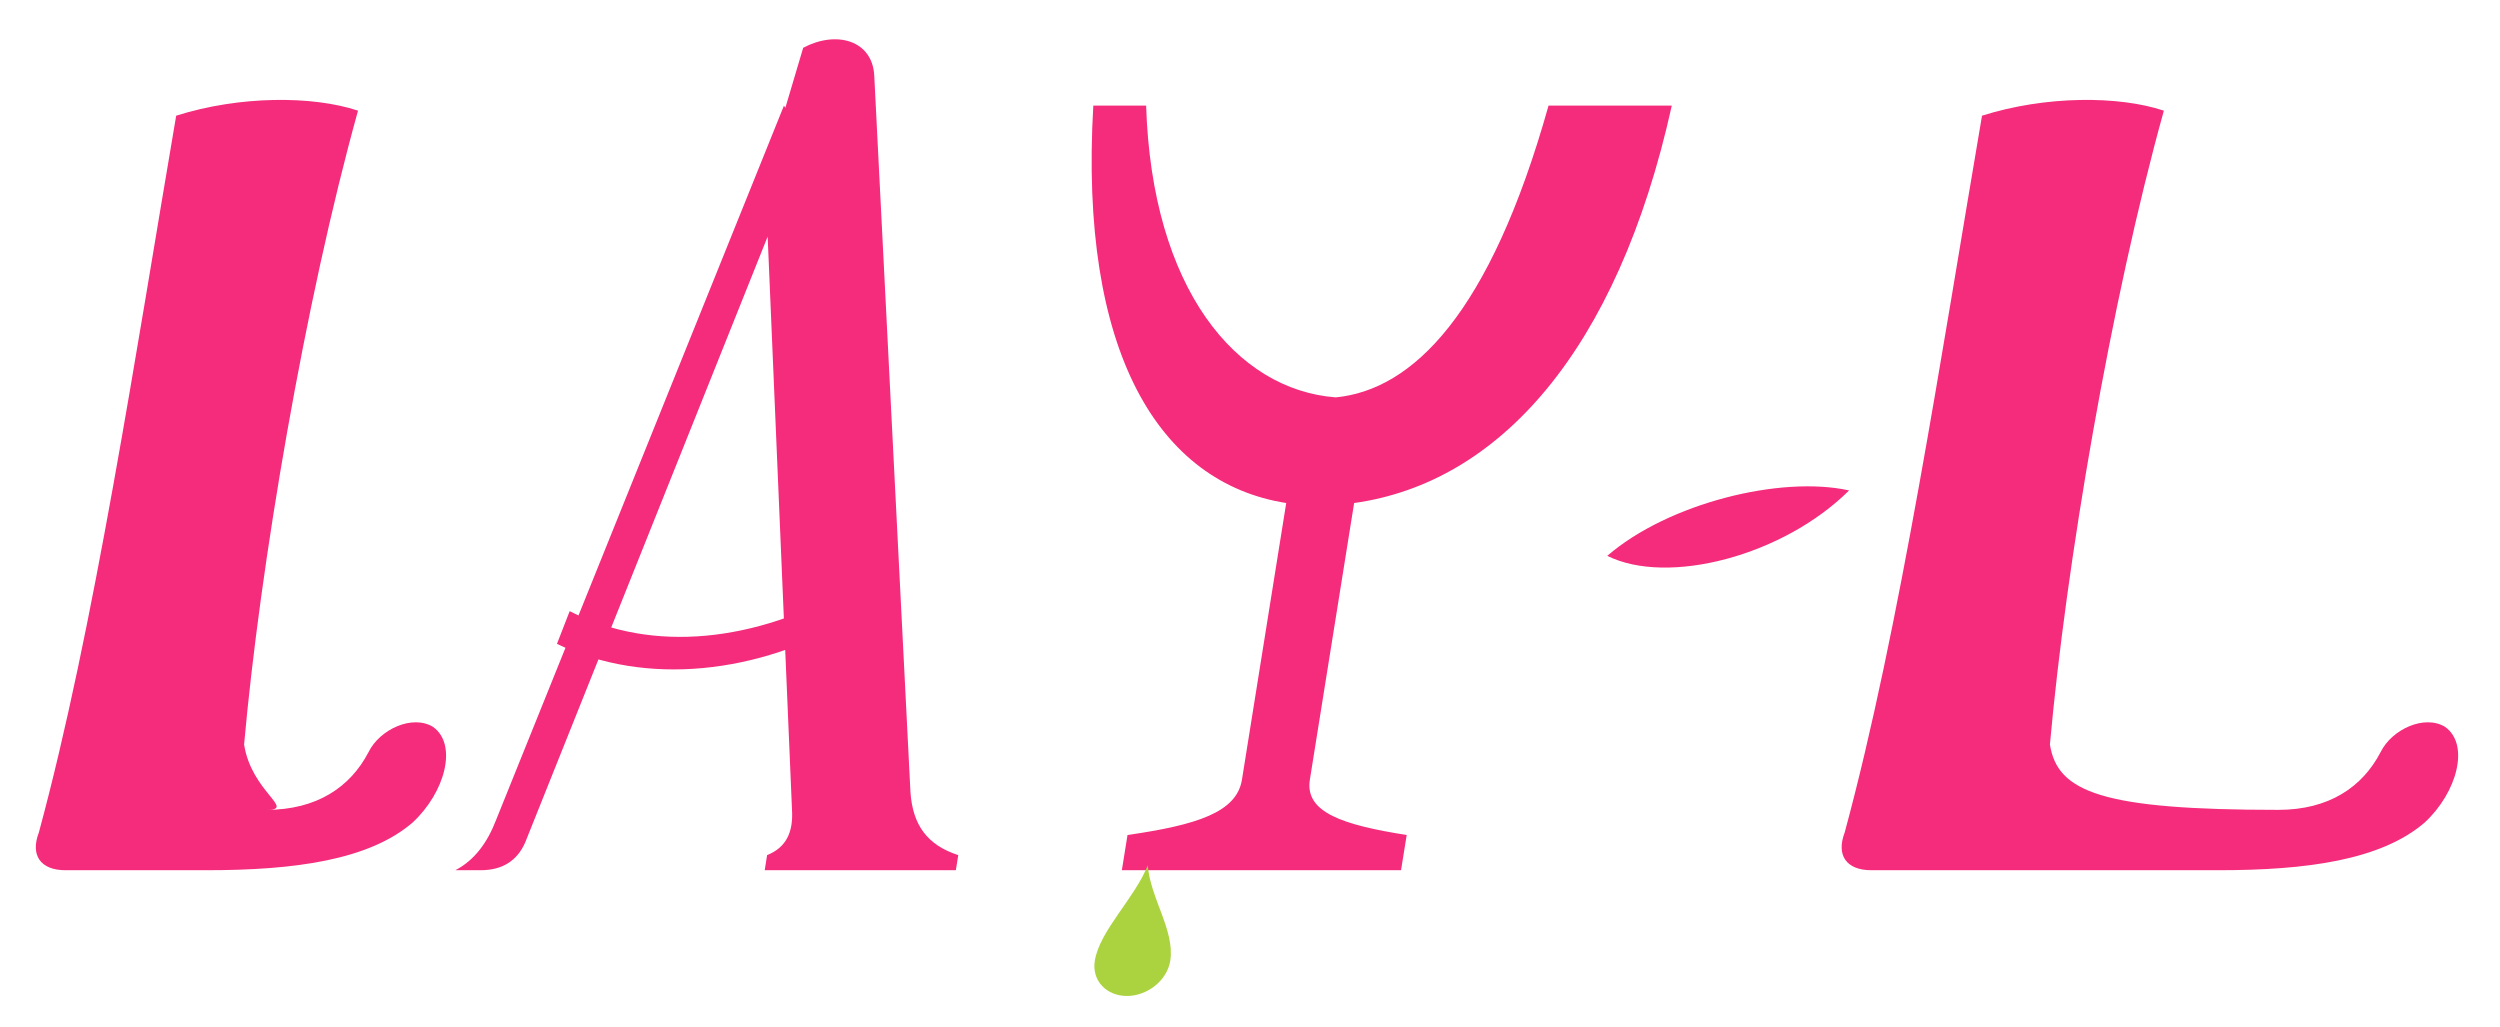
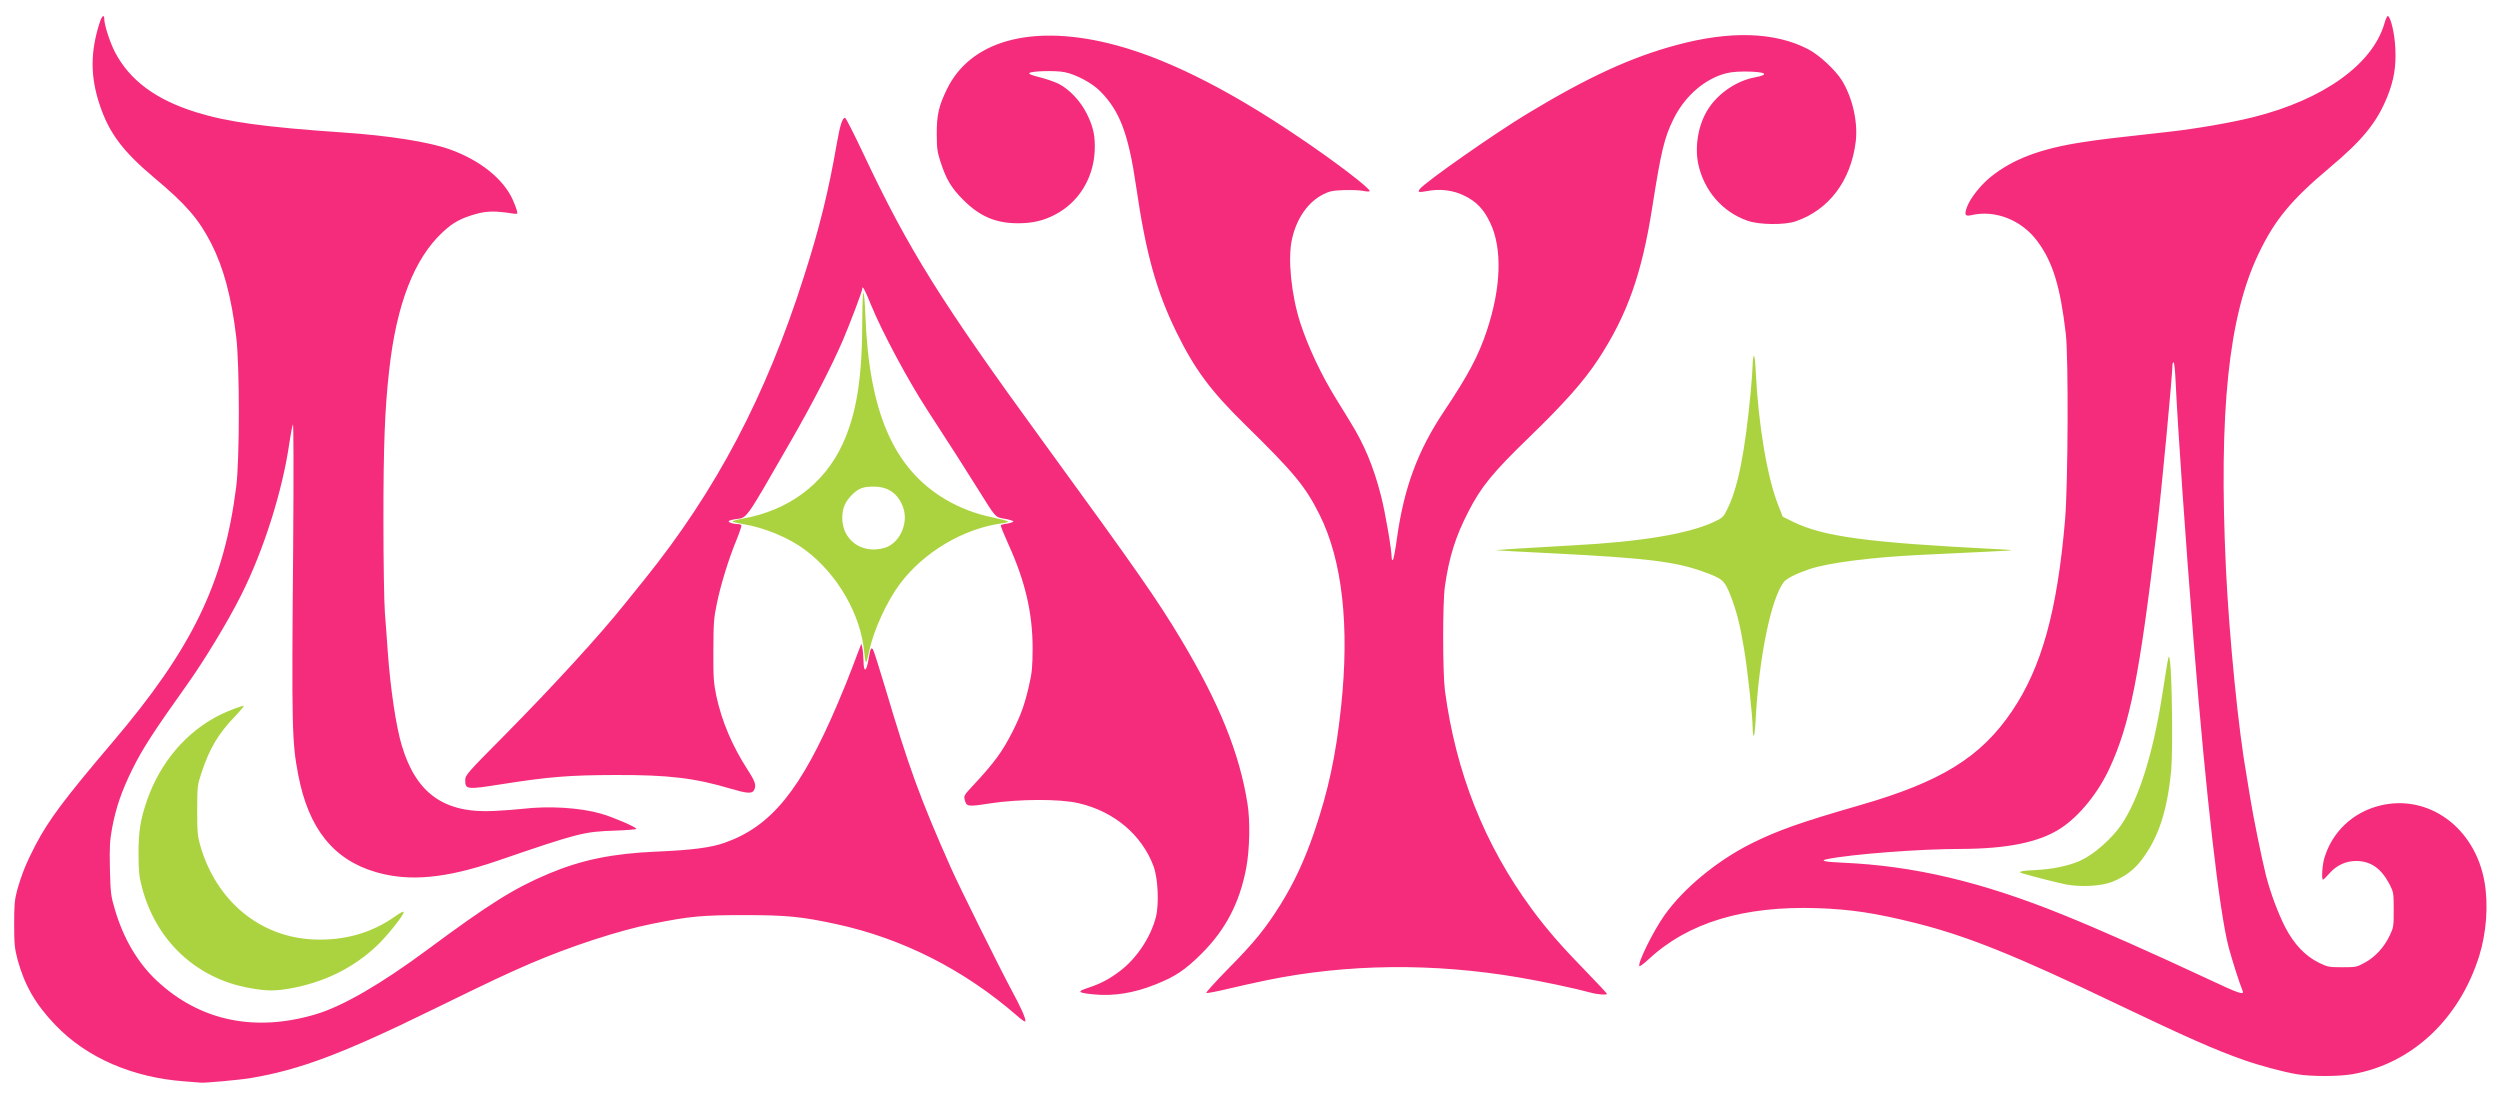
- <svg xmlns="http://www.w3.org/2000/svg" viewBox="6 20 1988 816" role="img" aria-label="LAY-L">
-   <path fill="#F52B7B" d="M146.1,112.0C196.6,96.0 254.6,96.0 290.7,108.0C248.4,260.0 212.8,470.0 200.1,612.0C206.0,650.0 241.8,664.0 217.8,664.0C257.8,664.0 284.6,646.0 299.1,618.0C308.0,600.0 333.9,588.0 350.3,598.0C370.1,612.0 360.0,650.0 334.2,674.0C299.4,704.0 240.1,712.0 170.1,712.0L58.1,712.0C38.1,712.0 30.0,700.0 36.9,682.0C80.8,520.0 114.0,300.0 146.1,112.0ZM644.7,58.0C671.0,44.0 699.7,52.0 701.2,80.0L730.0,650.0C731.8,676.0 743.3,692.0 768.0,700.0L766.1,712.0L614.1,712.0L616.0,700.0C631.0,694.0 636.9,682.0 635.8,664.0L614.4,160.0ZM629.4,104.0L646.9,132.0L423.6,690.0C417.4,704.0 406.1,712.0 388.1,712.0L368.1,712.0C383.4,704.0 393.6,690.0 400.5,672.0ZM459.0,506.0C525.6,540.0 607.2,530.0 681.9,488.0L684.1,512.0C609.0,556.0 519.4,566.0 448.9,532.0ZM875.4,104.0L917.4,104.0C922.0,250.0 989.2,330.0 1068.2,336.0C1129.2,330.0 1190.8,270.0 1237.4,104.0L1335.4,104.0C1292.0,300.0 1197.4,404.0 1082.8,420.0L1047.6,640.0C1043.4,666.0 1073.8,676.0 1124.6,684.0L1120.1,712.0L898.1,712.0L902.6,684.0C957.8,676.0 989.4,666.0 993.6,640.0L1028.8,420.0C927.4,404.0 864.0,300.0 875.4,104.0ZM1284.1,462.0C1332.8,420.0 1422.3,398.0 1476.4,410.0C1424.1,462.0 1332.2,486.0 1284.1,462.0ZM1582.1,112.0C1632.6,96.0 1690.6,96.0 1726.7,108.0C1684.4,260.0 1648.8,470.0 1636.1,612.0C1642.0,650.0 1677.8,664.0 1817.8,664.0C1857.8,664.0 1884.6,646.0 1899.1,618.0C1908.0,600.0 1933.9,588.0 1950.3,598.0C1970.1,612.0 1960.0,650.0 1934.2,674.0C1899.4,704.0 1840.1,712.0 1770.1,712.0L1494.1,712.0C1474.1,712.0 1466.0,700.0 1472.9,682.0C1516.8,520.0 1550.0,300.0 1582.1,112.0Z" />
-   <path fill="#ABD33F" d="M918.7,708.0C920.6,734.0 940.4,760.0 936.6,784.0C934.0,800.0 918.1,812.0 902.1,812.0C886.1,812.0 874.0,800.0 876.6,784.0C880.4,760.0 908.6,734.0 918.7,708.0Z" />
+ <svg xmlns="http://www.w3.org/2000/svg" viewBox="65 296 1870 820" role="img" aria-label="LAY-L">
+   <path fill="#F52B7B" fill-rule="evenodd" d="M203.5,1104.9C164.2,1102.1 129.8,1087.2 106.4,1062.7C91.6,1047.3 83.4,1033.0 78.2,1014.0C76.0,1005.6 75.6,1002.5 75.6,987.5C75.6,973.0 75.9,969.3 77.7,962.4C81.1,950.2 84.5,941.7 91.5,928.2C101.4,909.3 113.3,893.4 148.9,851.5C208.9,781.0 232.6,732.0 241.7,660.0C244.3,639.4 244.3,569.4 241.7,548.1C238.1,517.9 232.2,496.1 222.9,477.9C213.6,459.8 204.1,448.8 180.3,428.9C156.8,409.1 146.6,395.5 139.6,374.5C132.5,353.4 132.5,334.7 139.6,312.8C141.2,307.7 143.0,306.4 143.0,310.3C143.0,314.7 147.2,327.6 151.0,335.0C162.0,356.0 181.4,370.5 211.5,379.9C235.3,387.3 262.1,391.0 321.5,395.1C355.9,397.4 386.0,402.2 401.4,407.7C424.0,415.8 441.4,429.7 448.5,445.3C449.8,448.2 451.2,451.8 451.6,453.4C452.3,456.2 452.3,456.2 448.4,455.7C435.6,453.7 429.5,453.8 421.6,455.9C410.0,459.1 404.0,462.3 396.3,469.5C374.9,489.2 361.5,523.7 356.1,573.0C352.8,602.0 351.8,629.7 351.8,684.5C351.8,716.3 352.3,746.6 352.9,754.5C353.5,762.2 354.5,775.0 355.0,783.0C357.0,811.0 361.2,839.3 365.6,853.9C376.4,889.7 397.4,904.5 434.5,902.6C441.6,902.3 451.3,901.5 456.0,901.0C475.8,898.7 498.7,900.1 514.5,904.6C523.6,907.2 541.0,914.7 541.0,916.0C541.0,916.4 533.9,917.0 525.2,917.3C501.5,918.1 498.0,919.0 437.0,939.9C398.5,953.1 371.2,955.6 346.4,948.4C314.5,939.2 295.8,915.8 288.1,875.7C283.4,851.2 283.1,841.2 284.3,704.5C284.7,646.6 284.6,612.3 284.1,613.5C283.6,614.6 282.4,620.7 281.5,627.0C276.4,662.9 262.2,707.8 245.3,741.3C235.7,760.5 218.0,789.8 205.0,808.0C180.1,842.9 171.5,856.2 164.0,871.4C156.0,887.7 151.9,899.5 148.9,915.1C147.1,924.9 146.9,928.8 147.2,945.9C147.7,964.4 147.9,966.1 151.0,976.5C157.3,998.0 168.0,1016.1 182.0,1029.3C214.3,1059.7 255.8,1068.4 301.8,1054.5C321.8,1048.4 350.4,1031.8 384.5,1006.5C431.5,971.7 449.4,960.5 475.7,949.4C500.4,939.1 523.3,934.4 556.2,933.0C582.3,931.9 597.2,930.0 607.3,926.3C642.0,914.0 664.0,886.9 691.4,822.7C695.5,813.2 700.7,800.3 703.0,794.0C705.4,787.7 707.8,781.4 708.3,780.0L709.3,777.5L710.0,780.5C710.4,782.1 710.8,786.6 710.9,790.3C711.0,799.5 713.1,798.8 714.7,789.0C716.0,781.2 716.5,780.1 717.9,781.6C718.4,782.1 722.5,794.9 727.0,810.0C744.9,870.3 753.2,893.1 776.0,944.5C782.4,959.0 812.7,1020.0 822.1,1037.5C828.4,1049.1 832.0,1057.1 832.0,1059.6C832.0,1060.7 830.1,1059.6 825.8,1055.8C786.1,1021.3 740.0,997.9 690.4,987.2C664.5,981.6 653.4,980.5 621.5,980.5C590.0,980.5 580.6,981.4 552.9,987.0C527.8,992.0 491.8,1003.8 461.5,1016.8C443.5,1024.6 433.6,1029.2 388.0,1051.5C321.2,1084.2 289.3,1096.2 252.5,1102.4C245.0,1103.7 216.6,1106.3 215.0,1105.8C214.7,1105.8 209.6,1105.4 203.5,1104.9ZM1783.0,1099.5C1773.3,1097.9 1754.7,1092.9 1743.4,1088.9C1721.9,1081.3 1700.6,1071.9 1649.5,1047.5C1572.3,1010.5 1536.8,996.3 1498.5,986.6C1468.1,979.0 1449.9,976.2 1424.5,975.3C1369.3,973.5 1327.8,986.0 1298.2,1013.5C1294.7,1016.7 1291.7,1019.0 1291.3,1018.7C1289.6,1016.9 1301.4,992.8 1310.1,980.5C1324.3,960.5 1349.1,940.0 1374.7,927.1C1394.5,917.2 1411.8,911.1 1455.8,898.4C1516.8,880.9 1546.6,862.5 1570.0,827.9C1592.2,795.1 1603.9,752.8 1609.7,684.5C1611.9,657.8 1612.3,563.2 1610.2,545.5C1606.1,510.3 1600.5,492.0 1589.0,476.5C1577.3,460.6 1557.5,452.8 1539.7,456.9C1534.8,458.1 1534.1,456.6 1536.5,450.4C1538.9,444.1 1546.5,434.5 1553.6,428.7C1570.4,415.0 1591.5,407.0 1624.5,402.1C1636.4,400.3 1645.4,399.2 1688.0,394.5C1708.3,392.2 1734.3,387.7 1750.6,383.6C1802.8,370.5 1839.6,344.2 1848.5,313.7C1849.4,310.6 1850.5,308.0 1851.0,308.0C1853.1,308.0 1856.2,320.8 1856.7,332.0C1857.4,346.0 1855.6,356.2 1850.6,368.6C1842.8,387.7 1832.2,400.8 1807.7,421.3C1778.7,445.7 1766.6,460.3 1754.4,485.8C1731.9,532.7 1724.5,603.9 1730.0,721.5C1732.5,773.2 1739.4,842.7 1745.5,876.5C1745.8,878.1 1746.9,885.4 1748.1,892.5C1750.3,906.6 1756.9,938.7 1760.0,951.1C1763.3,963.8 1768.9,978.9 1774.3,989.5C1780.8,1002.1 1789.3,1011.1 1799.5,1016.1C1806.1,1019.3 1807.0,1019.5 1817.0,1019.5C1827.1,1019.5 1827.8,1019.4 1833.8,1016.1C1841.6,1011.9 1848.3,1004.6 1852.4,996.0C1855.4,989.8 1855.5,989.0 1855.5,976.5C1855.5,963.8 1855.4,963.4 1852.3,957.3C1846.1,945.5 1838.3,940.1 1827.5,940.0C1819.7,940.0 1812.7,943.2 1807.3,949.4C1805.1,951.9 1803.0,954.0 1802.6,954.0C1801.4,954.0 1802.0,943.2 1803.6,937.9C1809.4,918.3 1824.9,903.6 1845.1,898.6C1881.4,889.6 1916.3,915.0 1923.4,955.6C1926.4,972.8 1924.9,993.6 1919.4,1011.2C1904.4,1058.7 1868.9,1091.7 1824.6,1099.5C1814.0,1101.3 1793.6,1101.3 1783.0,1099.5ZM883.1,1039.8C871.1,1038.6 870.3,1037.7 878.6,1035.0C888.2,1031.8 894.4,1028.6 902.4,1022.6C915.1,1013.1 925.7,997.2 929.6,982.0C932.1,972.3 931.2,952.8 927.8,943.8C919.0,920.4 898.3,902.9 871.8,896.8C857.9,893.5 827.6,893.6 805.7,896.9C788.4,899.6 787.9,899.5 786.5,893.8C785.9,891.4 786.6,890.2 791.7,884.8C808.7,866.6 814.6,858.6 822.4,843.2C828.7,830.7 831.4,823.1 834.6,809.3C837.0,799.0 837.3,795.4 837.4,781.0C837.4,754.5 831.9,731.0 819.5,703.6C816.0,695.9 813.3,689.3 813.6,688.9C813.8,688.5 816.0,687.9 818.5,687.6C821.0,687.2 823.0,686.5 823.0,686.0C823.0,685.6 820.2,684.7 816.8,684.1C809.3,682.8 810.2,683.8 796.6,662.0C788.0,648.2 775.3,628.3 758.5,602.5C744.1,580.3 724.8,544.3 716.5,524.0C712.0,512.9 710.0,509.1 710.0,511.9C710.0,513.7 701.1,537.3 695.6,550.2C687.4,569.3 672.7,597.9 656.5,626.0C621.4,687.0 624.3,683.0 614.8,684.4C612.1,684.8 610.0,685.5 610.0,685.9C610.0,686.9 613.5,688.0 616.7,688.0C617.9,688.0 619.1,688.4 619.5,688.9C619.8,689.5 618.2,694.2 616.0,699.6C610.3,713.4 604.3,732.5 601.3,747.0C598.9,758.3 598.7,761.7 598.6,782.5C598.5,802.9 598.8,806.7 600.8,816.5C604.8,835.2 612.6,853.8 624.1,871.6C630.0,880.7 630.9,883.5 629.0,887.1C627.5,889.8 623.8,889.5 612.1,886.1C584.6,877.9 565.3,875.6 525.5,875.7C490.6,875.8 475.7,877.0 440.1,882.6C414.2,886.7 413.0,886.6 413.0,879.7C413.0,875.8 413.7,874.9 442.8,845.6C479.2,808.7 513.6,771.2 532.5,747.5C535.2,744.1 541.8,735.9 547.1,729.4C600.6,663.0 637.9,592.3 666.3,503.0C677.9,466.9 684.8,438.9 691.0,403.0C693.4,389.3 695.3,383.6 697.2,384.2C697.9,384.5 704.1,396.8 711.1,411.6C744.5,482.5 768.7,521.4 846.2,627.7C915.8,723.3 930.6,744.5 948.5,774.4C977.1,822.2 992.1,859.3 998.1,897.0C1000.2,909.9 999.8,931.2 997.2,945.1C992.3,971.2 981.8,991.4 963.6,1009.5C951.4,1021.6 944.1,1026.5 929.2,1032.4C913.3,1038.8 897.9,1041.3 883.1,1039.8ZM1254.5,1038.4C1244.1,1035.5 1216.9,1029.7 1200.5,1027.0C1136.8,1016.2 1072.8,1016.9 1013.0,1029.1C1005.1,1030.7 991.7,1033.7 983.3,1035.7C974.9,1037.7 967.7,1039.1 967.3,1038.7C967.0,1038.3 974.5,1030.0 984.1,1020.2C1003.4,1000.7 1011.6,990.5 1022.9,972.5C1033.1,956.0 1040.7,939.7 1047.9,918.8C1058.7,887.2 1064.2,861.3 1068.1,825.0C1074.6,764.2 1069.1,715.1 1052.0,680.9C1041.3,659.6 1032.9,649.5 996.2,613.5C970.6,588.4 958.7,572.4 945.0,544.5C930.0,513.8 922.2,486.0 914.9,436.0C909.1,396.0 902.6,378.9 887.8,364.1C881.9,358.1 869.9,351.7 861.4,350.0C854.8,348.6 836.5,349.1 835.0,350.6C834.3,351.3 836.6,352.3 842.7,353.8C847.5,355.0 853.9,357.2 856.9,358.7C864.9,362.8 873.2,371.6 877.9,381.0C882.9,391.1 884.4,398.1 883.8,409.5C882.6,430.1 871.4,447.8 853.7,456.8C845.1,461.2 837.1,463.0 826.5,463.0C809.8,463.0 797.9,457.9 785.5,445.5C776.6,436.6 772.7,430.1 768.5,417.0C766.1,409.7 765.7,406.8 765.7,396.5C765.6,382.1 767.2,375.2 773.4,362.5C790.8,327.0 835.1,314.3 893.0,328.1C933.5,337.7 981.2,361.1 1037.0,398.9C1063.9,417.0 1090.5,437.4 1089.5,439.0C1089.2,439.4 1087.1,439.3 1084.8,438.8C1082.4,438.3 1076.0,438.0 1070.5,438.2C1061.8,438.5 1059.7,438.9 1054.7,441.4C1043.3,447.2 1034.8,459.4 1031.4,474.9C1028.1,489.4 1030.9,516.7 1037.6,537.5C1043.6,555.8 1053.3,576.4 1064.5,594.5C1068.2,600.5 1073.0,608.2 1075.0,611.6C1085.5,628.5 1092.4,645.0 1098.0,666.9C1101.2,679.4 1106.0,707.2 1106.0,713.6C1106.0,714.4 1106.4,715.0 1106.8,715.0C1107.3,715.0 1108.7,707.7 1109.9,698.8C1115.2,660.7 1125.5,633.0 1145.3,603.4C1163.1,576.8 1170.8,562.3 1177.0,543.8C1187.9,511.3 1188.9,481.8 1179.6,462.5C1174.9,452.6 1169.4,446.8 1160.6,442.5C1152.2,438.3 1142.4,437.0 1132.6,438.9C1126.0,440.1 1125.1,439.8 1127.1,437.3C1131.6,431.8 1183.0,395.8 1207.5,381.0C1252.7,353.7 1285.1,338.8 1319.0,329.7C1359.3,318.8 1392.6,319.9 1417.5,332.8C1426.0,337.2 1438.1,348.6 1442.9,356.4C1450.8,369.5 1454.8,387.5 1453.1,401.8C1449.5,431.3 1433.0,453.1 1408.0,461.6C1399.7,464.4 1380.7,464.2 1372.1,461.1C1353.3,454.5 1339.6,438.6 1335.3,418.7C1332.5,405.2 1335.4,388.8 1342.8,377.4C1350.4,365.6 1364.1,356.4 1377.5,353.9C1389.7,351.7 1385.6,349.5 1369.5,349.5C1361.8,349.6 1358.0,350.1 1352.8,351.8C1337.8,356.9 1324.5,369.3 1316.7,385.2C1309.9,399.0 1307.5,409.0 1300.9,451.0C1293.1,500.8 1282.2,531.6 1260.6,564.6C1249.6,581.3 1235.6,597.1 1208.9,623.0C1181.5,649.5 1172.7,660.3 1163.2,679.0C1153.7,697.4 1148.9,712.8 1145.8,734.5C1144.0,746.8 1144.1,799.1 1145.8,812.5C1154.0,874.0 1175.4,927.9 1210.8,976.0C1222.0,991.2 1233.2,1004.1 1251.8,1023.1C1260.1,1031.7 1267.0,1039.0 1267.0,1039.4C1267.0,1040.4 1259.7,1039.9 1254.5,1038.4ZM1742.5,1037.2C1740.0,1031.1 1734.5,1013.8 1732.0,1004.4C1725.0,977.5 1715.2,892.1 1705.9,776.5C1699.6,697.7 1694.0,616.4 1692.3,580.2C1692.0,573.0 1691.3,567.0 1690.9,567.0C1690.4,567.0 1690.0,567.9 1690.0,568.9C1690.0,576.3 1681.8,663.4 1678.4,691.5C1665.4,801.4 1658.2,837.7 1642.9,870.7C1634.5,889.0 1620.3,906.5 1606.5,915.5C1590.6,926.0 1566.5,930.9 1531.5,931.0C1501.1,931.0 1450.3,934.9 1431.8,938.6C1425.8,939.8 1429.7,940.7 1443.4,941.3C1496.5,943.6 1547.3,955.6 1608.0,980.2C1634.6,990.9 1675.3,1009.0 1717.0,1028.5C1739.5,1039.1 1743.8,1040.6 1742.5,1037.2Z" />
+   <path fill="#ABD33F" fill-rule="evenodd" d="M251.5,1035.0C211.9,1027.9 181.8,999.8 171.3,960.1C169.1,951.8 168.7,948.3 168.6,935.0C168.6,917.8 170.0,908.8 175.2,894.0C185.1,866.0 204.4,843.4 229.0,831.0C235.3,827.8 245.3,824.0 247.3,824.0C247.8,824.0 244.9,827.5 240.8,831.8C228.3,844.8 221.8,855.8 215.9,873.5C212.6,883.4 212.6,883.7 212.5,902.0C212.5,918.4 212.8,921.4 214.8,928.5C226.7,969.8 259.2,996.8 299.1,998.7C322.2,999.8 342.9,994.0 360.8,981.3C364.4,978.7 367.0,977.4 367.0,978.2C367.0,980.6 354.2,996.6 346.7,1003.6C328.8,1020.4 307.0,1031.0 281.3,1035.5C270.2,1037.4 264.1,1037.3 251.5,1035.0ZM1610.5,957.6C1604.9,956.5 1587.1,952.0 1577.8,949.3C1573.6,948.1 1576.8,947.2 1587.8,946.8C1599.9,946.2 1611.7,943.8 1620.6,940.0C1630.6,935.6 1644.3,923.8 1651.7,913.0C1664.8,893.7 1675.4,860.3 1682.4,815.5C1687.6,782.6 1687.2,784.4 1688.2,791.0C1689.7,801.8 1690.3,858.1 1689.1,871.6C1686.2,902.3 1679.7,922.3 1667.0,939.1C1661.4,946.6 1654.5,951.7 1645.0,955.6C1637.0,958.8 1621.6,959.7 1610.5,957.6ZM1376.8,846.4C1376.3,846.0 1376.0,843.4 1376.0,840.5C1376.0,831.9 1372.1,796.3 1369.5,781.0C1366.4,762.5 1363.9,752.9 1359.3,741.1C1354.9,730.0 1353.4,728.7 1338.4,723.4C1317.7,716.0 1295.8,713.4 1226.5,709.9C1203.4,708.8 1184.4,707.7 1184.2,707.6C1184.0,707.3 1207.7,705.8 1242.0,703.9C1292.5,701.2 1327.4,695.4 1346.6,686.6C1353.4,683.4 1354.1,682.8 1356.8,677.3C1364.9,661.3 1370.2,634.9 1374.5,589.5C1375.3,580.7 1376.0,571.2 1376.0,568.5C1376.0,565.8 1376.4,562.9 1376.9,562.2C1377.3,561.4 1378.0,566.5 1378.3,574.2C1380.3,614.3 1387.0,653.6 1395.2,674.1L1398.5,682.5L1406.0,686.2C1428.7,697.4 1461.5,701.8 1557.3,706.7C1564.3,707.0 1569.9,707.4 1569.8,707.6C1569.5,707.8 1545.9,709.0 1503.0,711.0C1464.6,712.8 1432.0,717.0 1417.9,721.9C1408.0,725.3 1401.4,728.7 1399.3,731.4C1389.8,743.4 1380.6,788.3 1378.2,834.7C1377.8,841.5 1377.2,846.8 1376.8,846.4ZM711.5,784.4C709.1,756.1 691.7,725.7 667.5,707.5C655.3,698.3 637.0,690.7 620.8,688.0C616.5,687.3 613.0,686.4 613.0,686.0C613.0,685.6 616.3,684.7 620.2,684.0C654.6,678.0 681.2,658.3 695.0,628.7C705.7,605.8 710.0,578.8 710.0,535.2C710.0,524.1 710.4,515.0 710.8,515.0C711.3,515.0 712.0,522.5 712.3,531.8C715.0,603.9 733.2,646.1 771.6,669.2C782.6,675.8 794.6,680.4 807.8,683.1C813.9,684.4 819.0,685.7 819.0,686.1C819.0,686.5 816.9,687.2 814.2,687.5C785.6,691.4 755.9,709.0 738.1,732.8C728.5,745.6 718.4,767.6 715.3,782.5C714.4,786.9 713.3,790.9 712.9,791.4C712.5,791.8 711.9,788.7 711.5,784.4ZM726.3,705.9C737.7,702.8 744.8,687.7 740.6,675.7C736.9,665.3 729.5,660.0 718.7,660.0C710.6,660.0 707.6,661.1 702.6,665.8C697.4,670.8 695.0,676.2 695.0,683.3C695.0,700.0 709.6,710.6 726.3,705.9Z" />
</svg>
